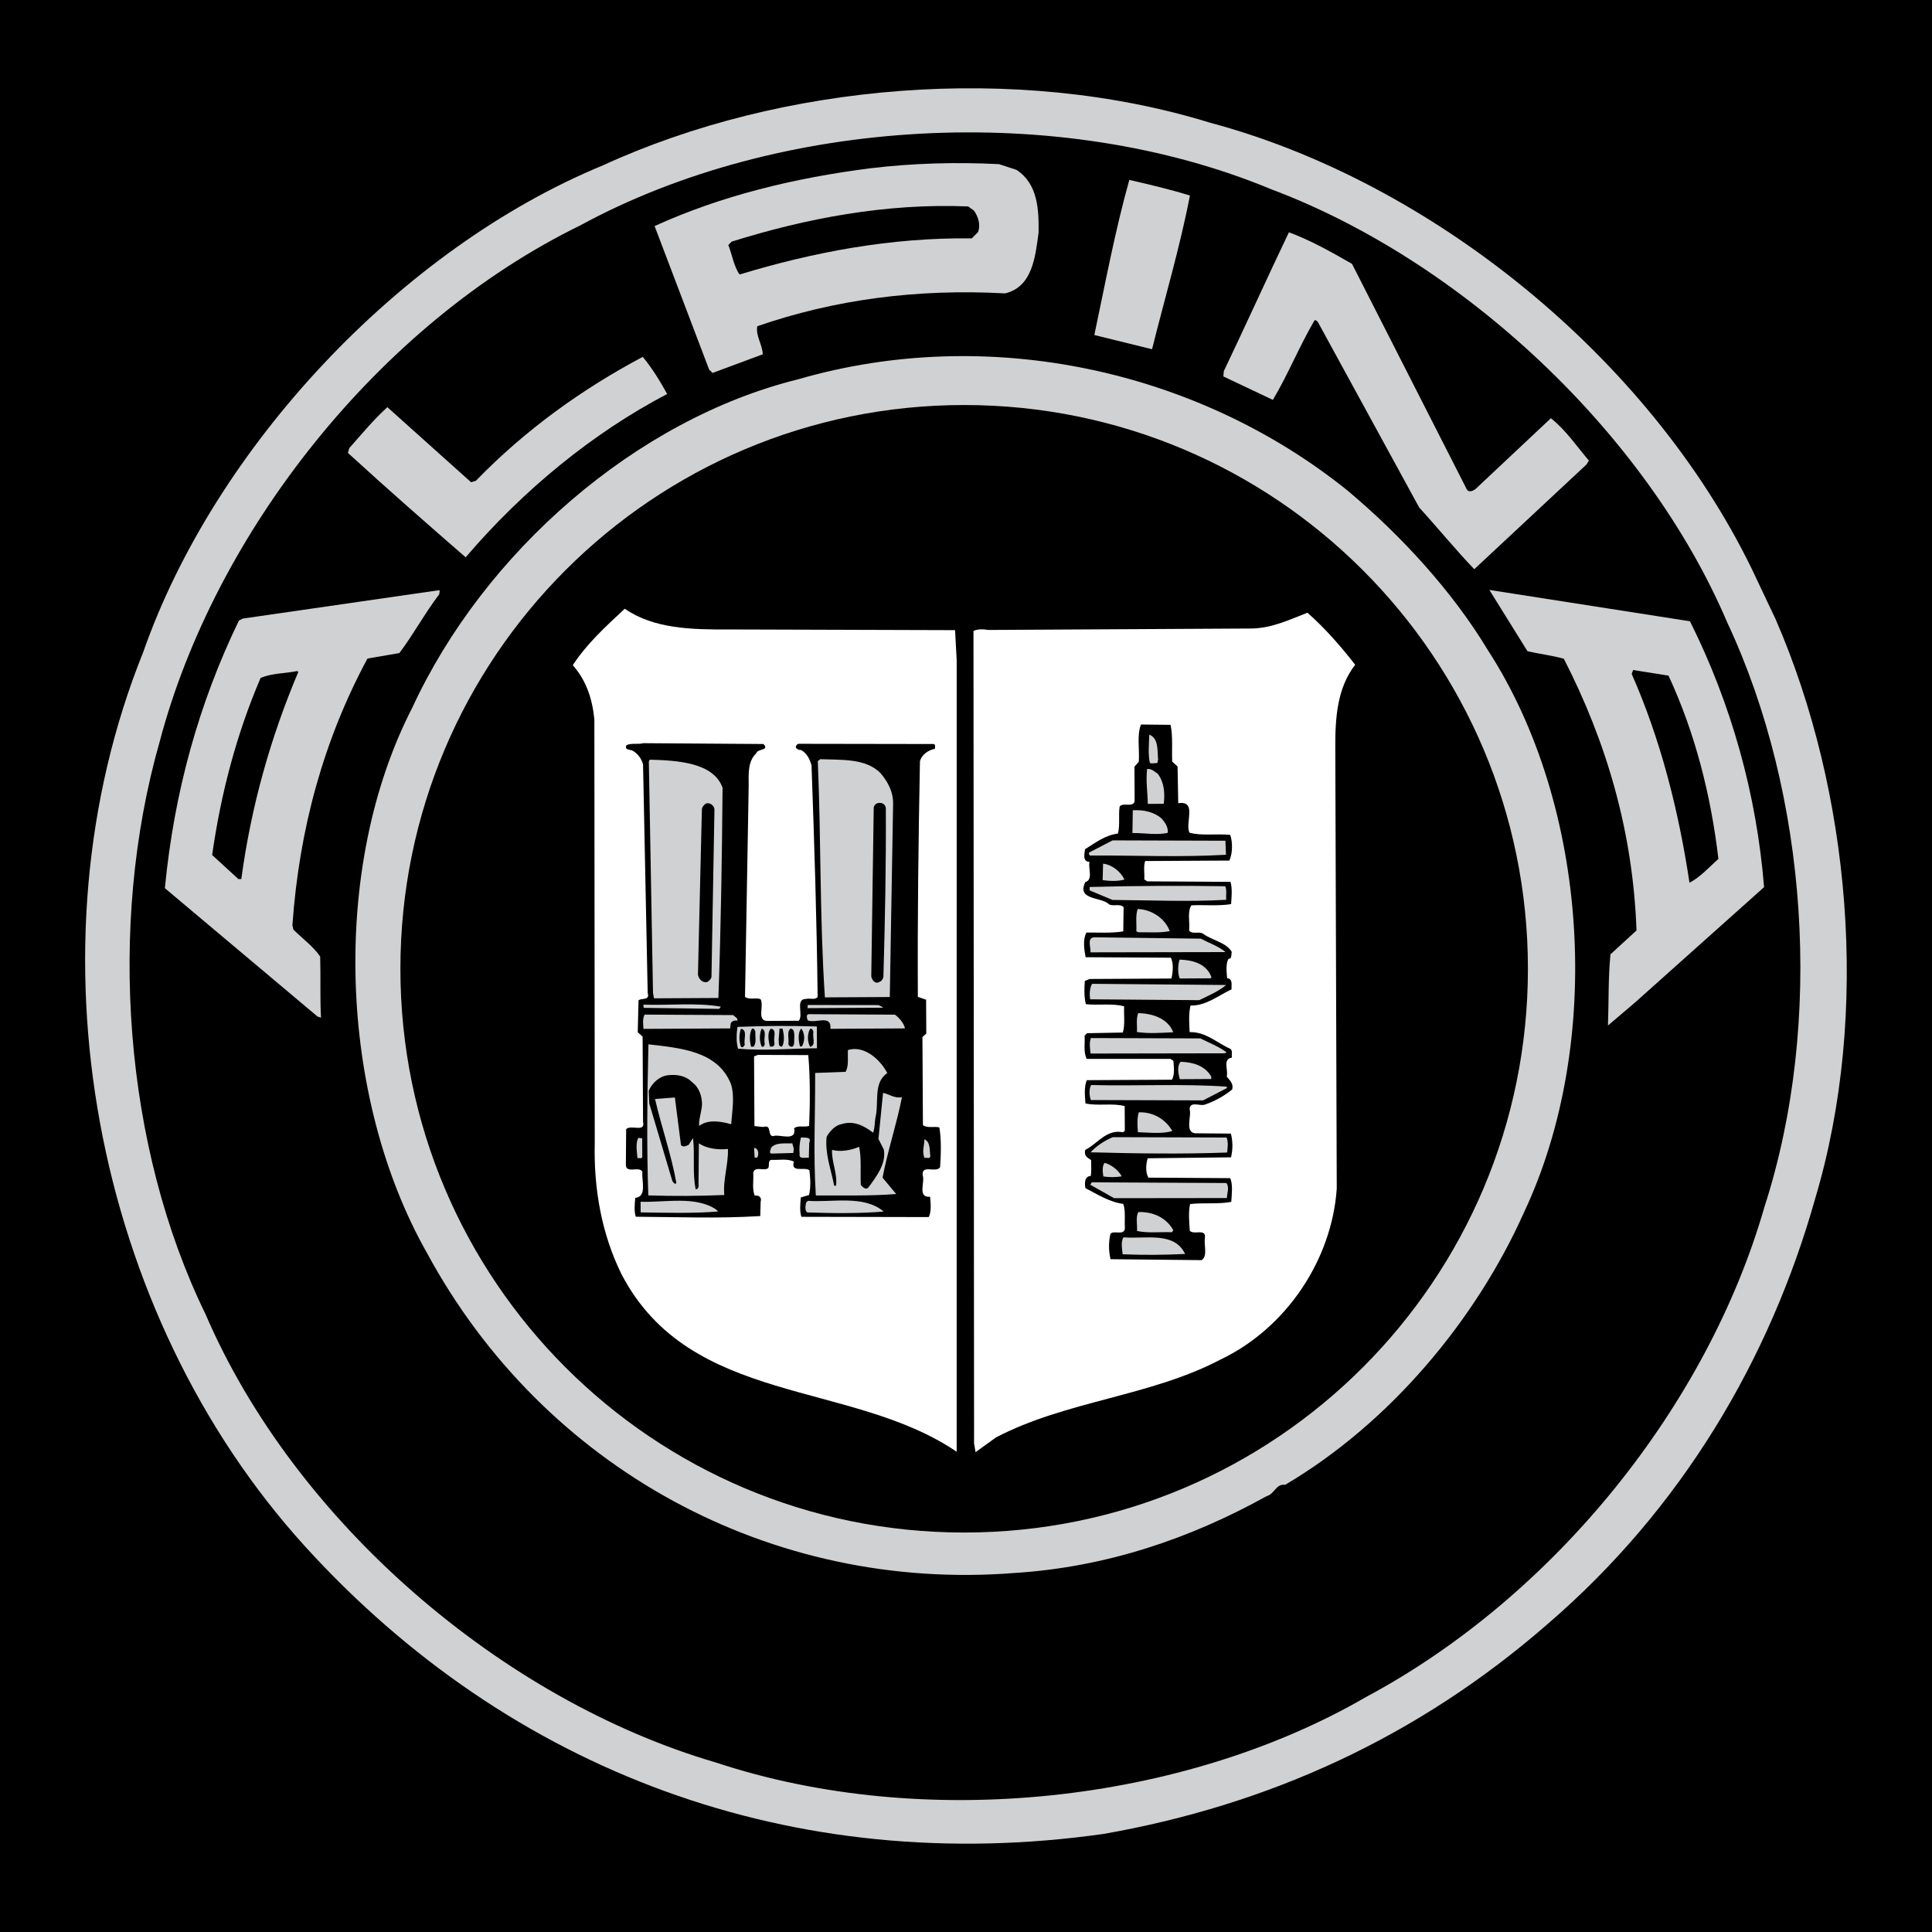
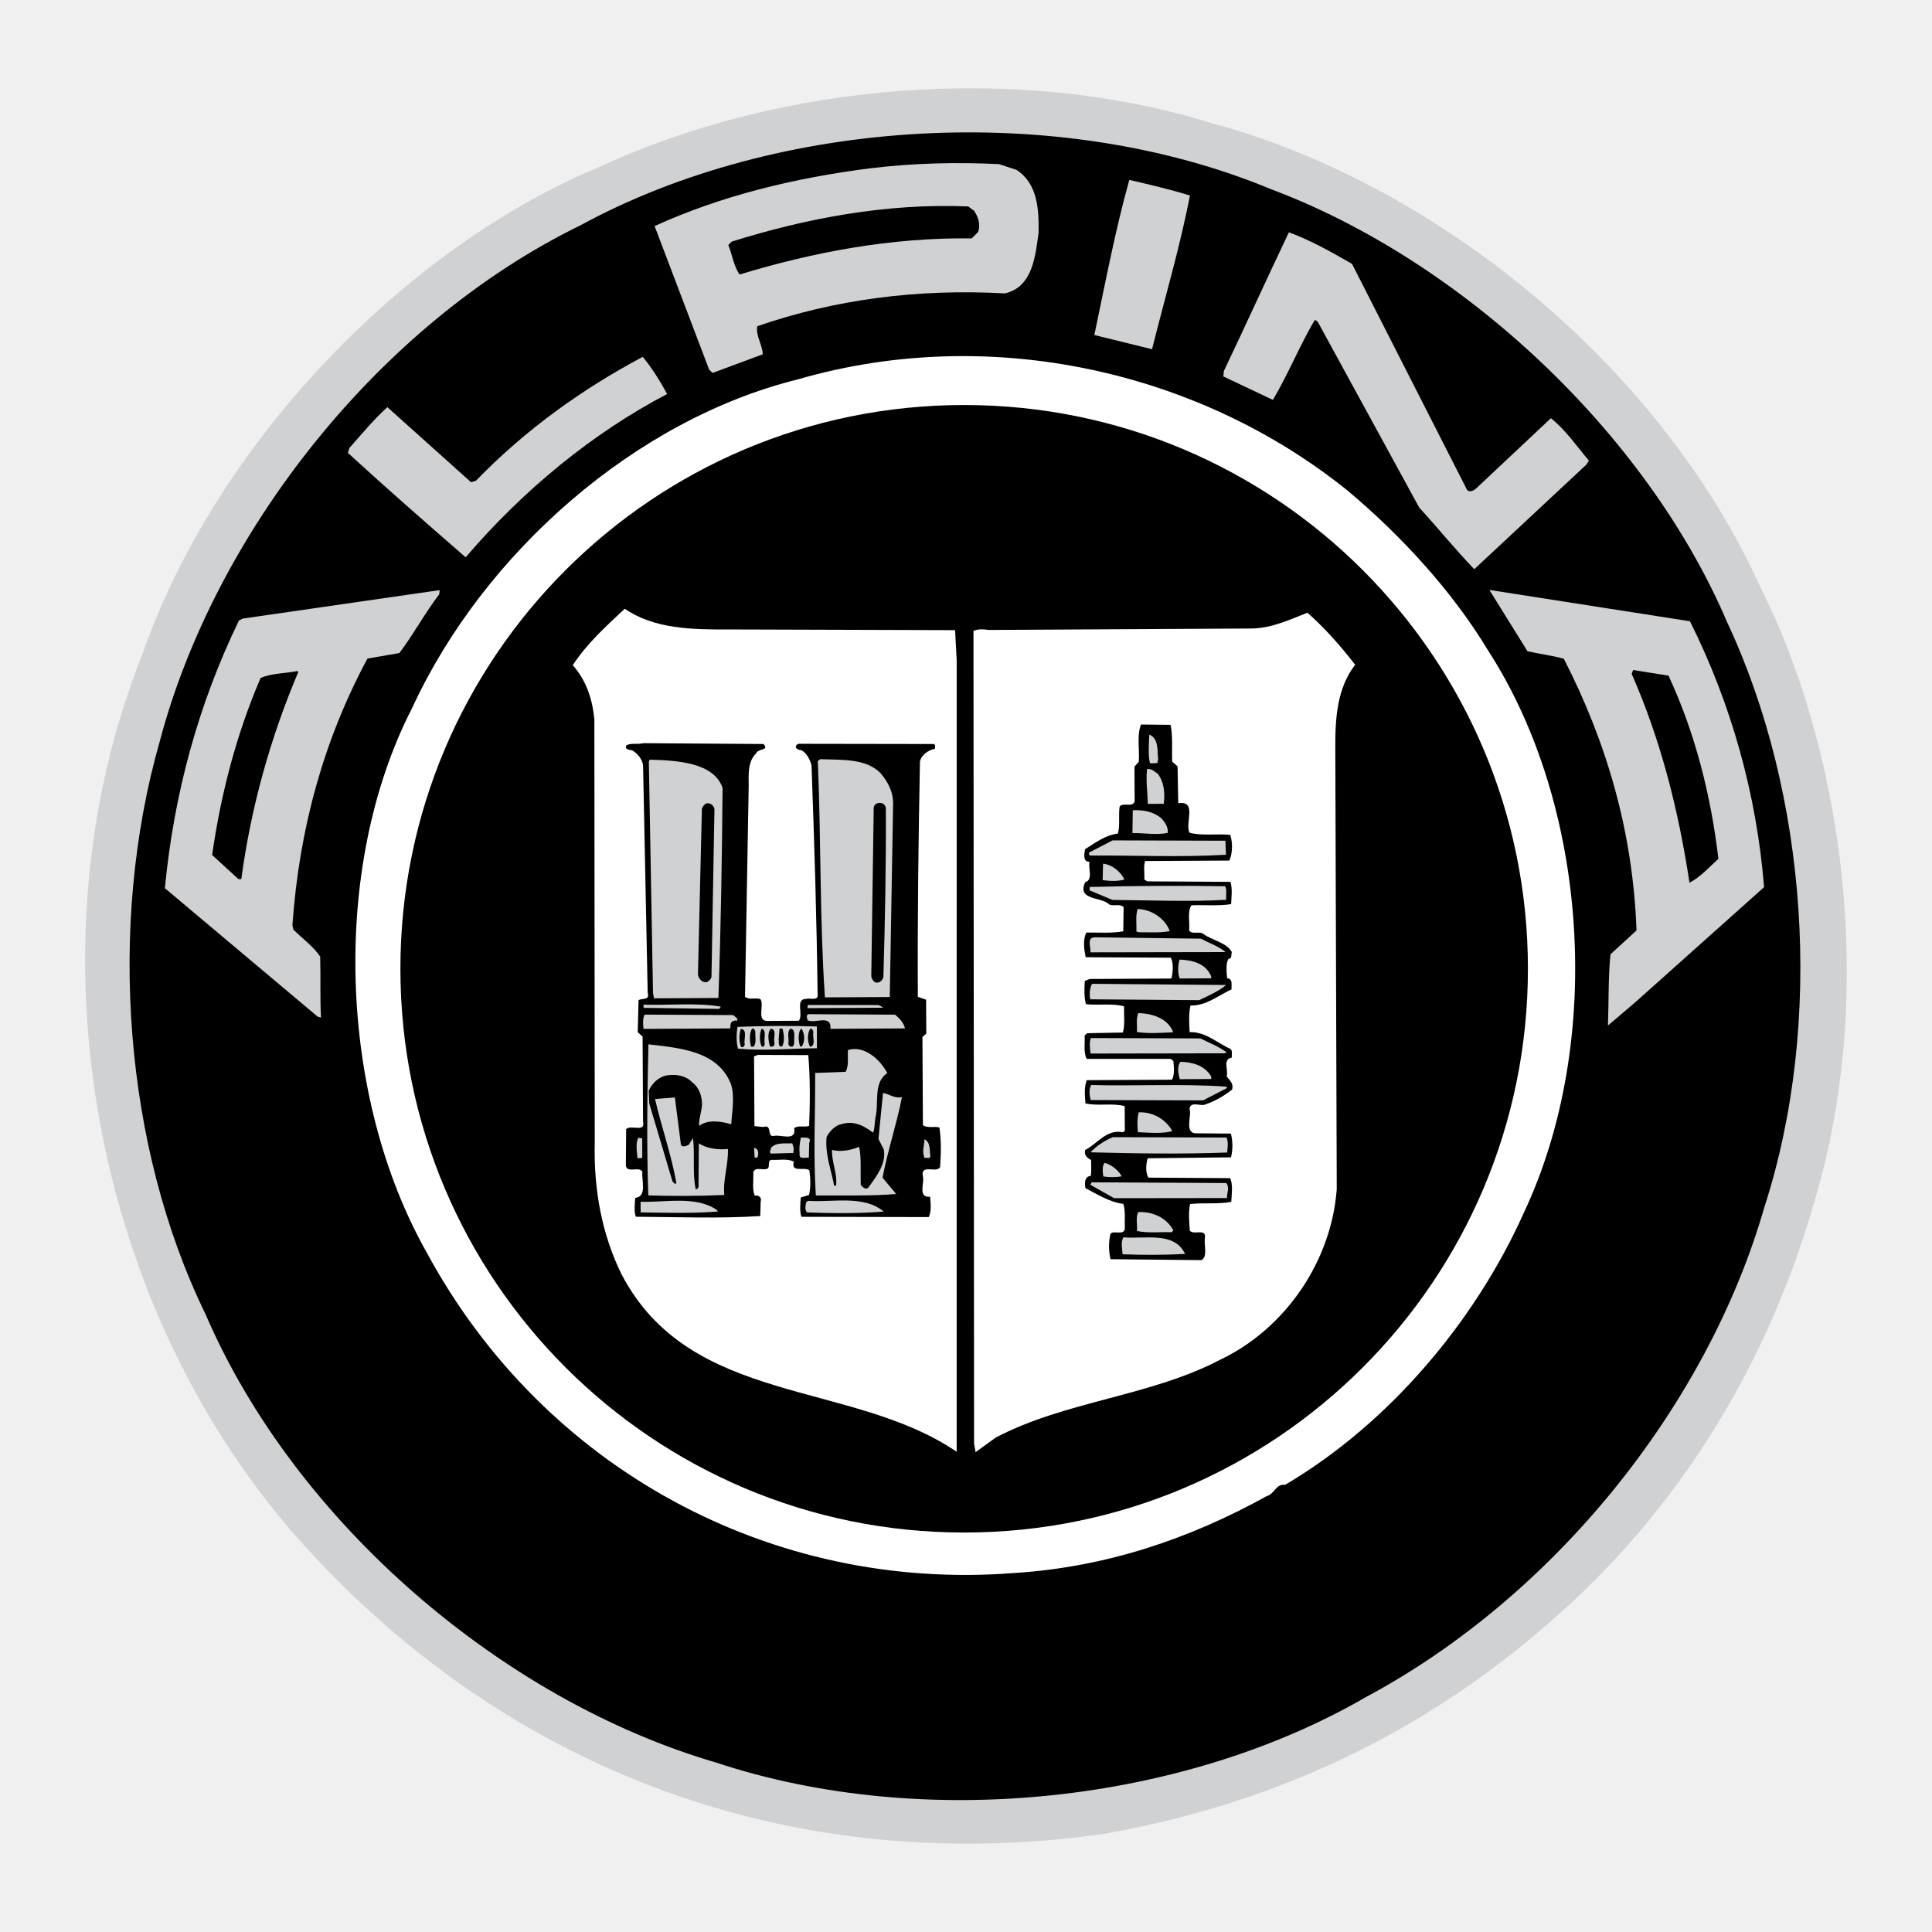
<svg xmlns="http://www.w3.org/2000/svg" width="2500" height="2500" viewBox="0 0 192.756 192.756">
  <g fill-rule="evenodd" clip-rule="evenodd">
-     <path d="M0 0h192.756v192.756H0V0z" />
    <path d="M177.158 61.792c7.438 17.108 9.49 39.22 3.941 57.8-4.502 15.965-13.26 30.892-26.721 42.462-12.885 11.229-27.773 18.025-44.279 20.918-30.891 4.372-59.159-6.147-79.667-28.69C9.34 131.066 2.377 94.634 14.292 65.054c7.134-20.375 25.67-40.234 45.864-48.557 17.78-8.165 41.245-10.226 60.6-4.246 21.963 5.87 43.699 23.333 54.008 44.483l2.394 5.058z" fill="#d0d1d3" />
    <path d="M172.33 62.109c8.016 17.104 9.688 39.847 3.701 58.333-5.688 19.788-20.943 38.808-39.729 48.862-18.248 10.582-44.077 13.429-64.885 6.539-21.241-6.211-41.964-23.922-50.918-44.74-8.11-16.621-9.825-38.688-4.565-57.121 5.49-20.801 21.847-41.663 41.937-51.483 19.794-10.784 47.754-12.435 68.959-3.615 19.024 7.141 37.426 24.285 45.5 43.225z" />
-     <path d="M148.434 64.849c10.086 15.547 11.615 39.16 3.594 56.159-4.771 10.653-13.314 20.941-23.811 27.134-.918-.14-1.057.924-1.83 1.121-7.656 4.244-15.998 7.092-25.172 7.674-24.288 1.921-47.011-10.465-58.625-31.945-8.78-15.507-9.679-38.398-1.458-54.384 7.161-15.497 22.304-28.768 38.513-32.769 19.049-5.515 39.895-.896 54.792 11.099 5.385 4.51 10.487 10.085 13.997 15.911z" fill="#d0d1d3" />
+     <path d="M148.434 64.849c10.086 15.547 11.615 39.16 3.594 56.159-4.771 10.653-13.314 20.941-23.811 27.134-.918-.14-1.057.924-1.83 1.121-7.656 4.244-15.998 7.092-25.172 7.674-24.288 1.921-47.011-10.465-58.625-31.945-8.78-15.507-9.679-38.398-1.458-54.384 7.161-15.497 22.304-28.768 38.513-32.769 19.049-5.515 39.895-.896 54.792 11.099 5.385 4.51 10.487 10.085 13.997 15.911z" fill="#ffffff" />
    <path d="M96.195 152.901c31.062 0 56.246-25.183 56.246-56.246 0-31.063-25.184-56.246-56.246-56.246-31.063 0-56.247 25.183-56.247 56.246.001 31.064 25.184 56.246 56.247 56.246z" />
    <path d="M101.412 16.947c2.133 1.389 2.242 3.949 2.207 6.268-.324 2.369-.598 5.414-3.348 6.056-8.842-.482-17.048.625-24.714 3.276-.188.919.493 1.785.547 2.799l-5.014 1.863-.34-.336-5.44-14.318c6.65-3.032 13.982-4.811 21.561-5.77 4.2-.506 8.546-.626 12.799-.409l1.742.571zM118.719 19.509c-.986 5.125-2.504 10.206-3.779 15.333l-5.758-1.417c1.084-5.126 2.068-10.397 3.49-15.477 2.031.471 4.062.944 6.047 1.561z" fill="#d0d1d3" />
    <path d="M97.184 21.027c.389.578.684 1.349.396 2.124l-.624.631c-8.116-.101-15.885 1.392-23.167 3.605-.584-.818-.735-1.977-1.127-2.94l.336-.34c7.378-2.311 15.388-3.852 23.602-3.511l.584.431z" />
    <path d="M134.891 26.327l11.426 22.448c.195.433.678.189.918-.005l7.498-7.045c1.504 1.2 2.525 2.74 3.791 4.23l-.24.388-11.197 10.447c-1.846-1.922-3.646-4.134-5.492-6.153l-10.102-18.494c-.098-.096-.193-.24-.338-.191-1.533 2.617-2.629 5.376-4.16 7.945l-4.939-2.339.045-.532c2.197-4.601 4.297-9.25 6.494-13.851 2.176.808 4.212 1.956 6.296 3.152zM66.561 39.31c-7.369 3.857-14.342 9.546-20.102 16.293-4.029-3.504-7.814-6.816-11.747-10.417l.142-.484c1.248-1.407 2.448-2.863 3.794-4.078l8.35 7.489.482-.147c4.995-5.148 10.673-9.188 16.646-12.361.923 1.105 1.752 2.453 2.435 3.705z" fill="#d0d1d3" />
    <path d="M62.459 57.544c1.75 2.116 4.074 3.117 6.875 2.86l55.889-.065c1.834-.348 3.715-.745 4.961-2.491 3.154 2.398 5.877 5.475 8.164 8.602-.336.582-1.154.972-1.488 1.65-.863 1.357-1.191 2.953-1.279 4.645l.111 46.518c-.785 6.573-3.893 12.773-9.764 16.719-7.938 5.937-18.764 5.03-26.799 10.533-.963.729-1.924 1.749-2.546 2.719-6.756-7.644-17.618-6.425-25.903-10.92-9.151-3.814-13.792-13.256-13.651-22.821l-.047-43.765c-.397-1.93-1.134-4.052-3.023-5.056l.046-.387c2.397-3.25 5.087-6.018 8.212-8.74l.242-.001z" />
    <path d="M43.823 59.289c-1.439 1.892-2.586 4.024-3.978 5.867l-3.185.549c-4.352 8.091-6.814 16.993-7.486 26.609l.099.434c.972.961 1.99 1.68 2.672 2.69.06 2.028-.025 4.155.082 6.086l-.338-.096L16.45 88.615c.914-9.521 3.377-18.423 7.389-26.705l.386-.195 19.451-2.812.193-.001-.046.387zM168.609 61.984a72.377 72.377 0 0 1 7.393 26.527l-12.834 11.471-2.742 2.334c.084-2.223.021-4.879.252-7.103l2.596-2.381c-.346-9.852-3.002-18.822-7.25-27.108-1.162-.332-2.418-.47-3.627-.753l-3.803-6.113 20.015 3.126z" fill="#d0d1d3" />
    <path d="M72.777 62.801l22.511.069.161 2.994-.001 78.979c-10.57-7.188-26.545-4.54-33.428-17.689-1.954-3.95-2.8-8.438-2.681-13.173L59.3 71.763c-.204-2.027-.794-3.86-2.155-5.398 1.438-2.182 3.216-3.786 5.187-5.632 2.909 2.013 6.677 2.088 10.445 2.068z" fill="#ffffff" />
    <path d="M130.443 61.132c1.699 1.488 3.305 3.314 4.764 5.19-1.775 2.28-2 5.228-1.984 8.271l.145 44.005c-.492 7.104-5.043 13.939-11.643 17.067-6.984 3.661-15.387 4.094-22.371 7.755l-2.021 1.461-.15-.869-.059-81.056c.338-.195.965-.199 1.498-.105l26.324-.145c2.029-.058 3.714-.889 5.497-1.574z" fill="#ffffff" />
    <path d="M29.76 67.046c-2.766 6.537-4.709 13.407-5.684 20.658l-.29.001-2.621-2.401c.883-6.188 2.445-12.09 4.83-17.658 1.108-.489 2.461-.448 3.667-.696l.098.096zM166.467 67.407c2.639 5.685 4.219 11.86 4.979 18.28-.865.778-1.826 1.846-2.885 2.383-1.104-7.288-2.881-14.283-5.768-20.836l.145-.387 3.529.56zM116.787 72.317c.248 1.158.109 2.415.164 3.67l.535.479.068 3.671c1.93-.3.639 2.025 1.127 2.941 1.16.332 2.705.082 4.059.219.246.723.252 1.786-.082 2.561l-8.404.046c-.191.532-.043 1.208-.088 1.836l.291.192 8.309.051c.197.675.105 1.497.061 2.222-1.254.2-2.656.062-3.959.118-.432.63-.137 1.691-.229 2.513.293.433 1.014.042 1.402.331.922.671 2.324.856 2.859 1.819-.094.242.053.676-.334.678-.287.485-.186 1.354-.135 1.933.533.045.439.577.439.867l.002.241c-1.35.636-2.551 1.656-4.098 1.617-.188.822-.135 1.787-.082 2.656 1.594-.057 2.76 1.097 4.068 1.669.242.192.1.579.148.868-.965.15-.33 1.259-.52 1.888.242.337.727.672.537 1.301a8.935 8.935 0 0 1-2.744 1.513c-.482.147-1.451-.379-1.496.443.246.675-.613 2.515.787 2.41l3.334.03a4.91 4.91 0 0 1 .012 2.367l-8.309.094c-.189.581-.232 1.402.061 1.932l8.164.052c.293.627.152 1.642.109 2.366-1.303.249-2.754.063-4.105.216-.189.822-.086 1.836-.033 2.657.389.481 1.689-.299 1.502.765-.094.726.299 1.785-.326 2.176l-9.082-.095a5.522 5.522 0 0 1-.014-2.512c.287-.437 1.4.233 1.445-.588-.053-.821.088-1.691-.158-2.415-1.402-.186-2.566-.951-3.777-1.573-.098-.434-.104-1.206.525-1.21.094-.484.043-1.063.039-1.595-.387-.239-.727-.431-.584-1.011 1.252-.635 2.113-2.089 3.758-1.76l.191-.146-.014-2.463c-1.209-.332-2.656.015-3.914-.269-.053-.725-.154-1.642.133-2.319l8.502-.047c.287-.533.186-1.305.135-1.885l-.291-.191-8.357-.002c-.342-.675-.154-1.546-.207-2.318l.242-.242 3.574-.068c.236-.822.086-1.739.129-2.609-1.111-.332-2.607-.082-3.816-.221-.197-.723-.154-1.593-.109-2.317l.482-.196 8.162-.045c.143-.629.234-1.499-.059-2.077l-8.502-.049c-.15-.772-.301-1.786.082-2.464 1.209-.007 2.514.083 3.672-.117l.035-2.416c-.389-.384-1.064-.042-1.451-.282-.777-.769-3.238-.369-2.379-2.209.818-.246.281-1.354.424-2.031-.725.004-.488-.867-.443-1.254 1.012-.633 2.021-1.412 3.277-1.563.236-.822.037-1.836.178-2.706.385-.437 1.258.138 1.494-.491l-.018-3.478.432-.485c.09-1.256-.209-2.656.221-3.721l2.949.032z" />
    <path d="M115.551 75.85c-.098.049-.049.146-.047.242-.242.098-.531.051-.773.052-.197-.772-.107-1.931-.064-2.85.968.382.782 1.639.884 2.556z" fill="#d0d1d3" />
    <path d="M76.172 74.23c.632.673-.577.438-.72.922-.865.826-.761 2.081-.755 3.24l-.367 21.063c.437.336 1.063.043 1.547.232.39.627-.423 2.177.688 2.17l3.14-.017c.479-.631-.398-2.172.713-2.178.386-.099.918.14 1.158-.199-.091-7.777-.326-15.263-.61-23.087-.147-.579-.441-1.205-1.023-1.54-.193.001-.386-.046-.533-.239-.049-.193.143-.387.288-.388l13.477.022c.194.096.099.29.1.483-.627.1-1.35.587-1.491 1.264-.15 7.778-.253 15.459-.209 23.478l.823.285.018 3.381-.384.341.048 8.791c.437.336 1.16.091 1.644.232.2 1.255.16 2.656.07 3.961-.383.63-1.886-.328-1.734.831.245.675-.567 2.225.736 2.121.052.628.153 1.448-.134 2.029l-12.705-.026c-.197-.579-.104-1.353-.059-1.932l.82-.246c.189-.774.136-1.692.035-2.464-.485-.384-1.882.3-1.55-.861-.629-.335-1.498-.137-2.271-.181-.337.099-.142.58-.285.823-.433.34-1.306-.234-1.495.442.052.772-.136 1.691.157 2.317.386-.098.726.189.583.577l-.041 1.449c-4.298.265-8.115.093-12.414.068-.196-.53-.104-1.304-.059-1.884 1.208-.104.619-1.742.711-2.612-.342-.578-1.545.202-1.646-.619l.028-3.623c.48-.485 1.934.376 1.687-.733l-.046-8.502-.485-.432.079-3.189c.288-.242 1.159.043.914-.729l-.463-22.798a2.226 2.226 0 0 0-1.07-1.395c-.242-.096-.822-.044-.583-.529.481-.244 1.159-.054 1.689-.202l11.979.083z" />
    <path d="M72.091 78.601c-.059 6.956-.165 14.01-.417 20.967l-6.424.035-.099-.531-.417-23.087.095-.193c2.684.078 6.368.259 7.262 2.809zM87.83 77.113c.778.913 1.315 1.925 1.274 3.181l-.33 19.179-6.473.035c-.526-7.822-.377-15.842-.709-23.569l.24-.195c2.126.086 4.511-.101 5.998 1.369zM115.51 77.203c.633.818.734 1.928.596 2.992l-1.594.009c-.006-1.159-.205-2.221-.068-3.478.435-.051.726.237 1.066.477z" fill="#d0d1d3" />
    <path d="M71.281 80.73l-.295 16.667c.001.241-.19.436-.431.582-.482.099-.823-.285-.921-.72l.392-16.474c-.001-.242.19-.484.431-.63.434-.099.774.238.824.575zM88.38 80.637c.03 5.506-.082 11.449-.245 16.859-.095.29-.239.437-.528.534-.386.1-.63-.334-.68-.624l.245-16.86c.142-.629 1.157-.586 1.208.091z" />
    <path d="M115.871 81.645c.391.433.682.866.637 1.446-1.061.248-2.27.013-3.525.02l.035-2.271c1.013-.055 2.078.133 2.853.805zM122.316 85.28c-4.637.267-9.08.05-13.574.075-.096-.096-.098-.193-.098-.289l2.361-1.221 11.254.035.057 1.4zM112.186 87.751c-.674.197-1.496.153-2.174.06l.041-1.643c.869.093 1.742.765 2.133 1.583zM122.238 88.421c.193.385.053.917.104 1.352-3.719.213-7.584.042-11.352.014l-2.275-.954-.002-.338c4.394-.121 9.418-.148 13.525-.074zM116.707 92.896c-.918.198-2.125.108-3.139.114l-.195-.096c.045-.724-.105-1.545.133-2.223 1.353.041 2.711.903 3.201 2.205zM119.803 93.651c.822.43 1.791.763 2.471 1.339l-13.477.025c.045-.531-.395-1.495.426-1.5l10.58.136zM120.838 97.413v.193l-3.139.018c-.197-.482-.201-1.304-.012-1.884 1.258.041 2.612.371 3.151 1.673zM122.34 98.274c-.77.632-1.781 1.072-2.697 1.513l-10.869-.086c-.1-.482-.055-1.158.186-1.546l13.38.119zM71.92 100.436l-.167.22-7.536-.104-.026-.315c2.608.081 5.312-.223 7.729.199zM87.644 100.277c.12.071.314.118.459.263l-7.535.041.023-.312 7.053.008zM73.158 101.275c.121.167.46.262.413.552-.29-.047-.628.052-.675.342l-.046.436-8.646.047c-.051-.482-.103-1.062.114-1.425l8.84.048zM89.292 101.234c.412.312.897.84.997 1.37l-7.438.041c.137-1.498-1.549-.475-2.275-.857-.049-.192-.196-.578.118-.604l8.598.05zM117.053 102.989c-1.16.055-2.463.158-3.623-.028.045-.628-.104-1.304.135-1.885 1.4.041 2.949.515 3.488 1.913zM81.508 104.585c-2.535.014-5.285.273-7.874.043-.197-.675-.153-1.496-.06-2.173 2.608-.11 5.216-.125 7.922-.044l.012 2.174z" fill="#d0d1d3" />
    <path d="M74.309 104.238c-.096.146-.191.339-.386.195a2.823 2.823 0 0 1-.009-1.787c.724.093.247 1.062.395 1.592zM75.364 102.928c-.046.484.151 1.11-.185 1.499l-.242.002c-.148-.531-.201-1.304.087-1.788.193-.098.291.142.34.287zM76.288 104.083c.049.145-.094.435-.288.339-.245-.481-.249-1.303-.01-1.787.532.142.199.965.298 1.448zM77.253 103.933c.05.241.002.435-.19.483l-.242.002c-.148-.531-.297-1.399.087-1.788.629.094.247.868.345 1.303zM78.067 102.624c.148.53.249 1.303-.039 1.787-.435.051-.292-.433-.342-.675l.091-1.111.29-.001zM79.234 103.873c.001.193.002.387-.142.532a.312.312 0 0 1-.436-.287c.094-.484-.2-1.207.233-1.499.484.094.342.819.345 1.254zM80.009 104.4l-.193.001c-.148-.531-.25-1.399.135-1.788.341.482.393 1.206.058 1.787zM81.161 102.944c-.142.484.297 1.352-.33 1.5-.292-.481-.297-1.303-.01-1.787.193-.097.291.143.34.287z" />
    <path d="M119.76 103.603c.873.43 1.84.811 2.617 1.386l-.193.099-13.381.024c-.051-.482-.15-1.11.041-1.546l10.916.037zM72.929 108.159c.394 1.253.111 2.704.022 4.009-.968-.284-2.321-.519-3.187.162-.1-.482.234-1.402.278-2.127-.004-.772-.25-1.688-.978-2.217-.632-.673-1.55-.812-2.419-.711-.869.102-1.59.781-1.924 1.557l.055 1.255 2.313 7.765c.097.097.292.434.387.144-.499-2.8-1.48-5.547-2.124-8.346l1.98-.155.606 4.73c.194.288.532.094.773-.005l.431-.679c.203 1.69-.077 3.527.27 5.119.435-.051.239-.581.285-.919l.028-3.672c.776.527 1.888.666 2.901.564.057 1.545-.514 3.094-.361 4.591-2.511.11-5.12.124-7.584.041-.172-4.975-.104-10.144.014-15.071 3.142.369 6.912.639 8.234 3.965zM88.526 107.059c-1.444.974-.805 2.951-1.184 4.45-.094.484-.042 1.015-.233 1.499-.874-.672-1.939-1.245-3.145-.853-.627.101-1.204.731-1.491 1.265-.184 1.691.453 3.282.751 4.874l.193-.001c.138-1.256-.448-2.315-.406-3.571.823.236 1.933.037 2.704-.306.248 1.11.11 2.512.166 3.815.194.192.437.48.726.286.863-1.164 1.822-2.425 1.573-3.825l-.537-1.06.458-4.592c.58.094 1.114.574 1.886.425-.517 2.66-1.419 5.321-1.936 8.029l1.361 1.635c-2.704.208-5.167.125-8.018.141-.266-4.395-.043-7.777-.067-12.221l3.043-.113c.334-.63.185-1.402.229-2.175 1.593-.491 3.194.901 3.927 2.298z" fill="#d0d1d3" />
    <path d="M80.642 105.267c.206 2.27.172 4.975.087 7.052-.434.195-1.111-.091-1.496.25.25 1.399-1.446.539-2.121.784-.58-.045-.055-1.207-.971-.912l-.87-.092-.038-6.956.385-.146 5.024.02z" fill="#ffffff" />
    <path d="M120.844 107.412l.002.241-3.141.018c-.146-.53-.297-1.303.088-1.739 1.207.042 2.418.373 3.051 1.48zM122.396 108.418v.146l-2.361 1.221-11.207-.035c-.146-.434-.199-1.11.041-1.498 4.397.12 9.129-.148 13.527.166zM116.961 112.844c-.965.296-2.318.158-3.43.115-.051-.627-.104-1.352.086-1.98a3.643 3.643 0 0 1 3.344 1.865zM64.081 115.453c-.095.194-.338.05-.482.099-.052-.627-.202-1.496.085-2.029l.387.047.01 1.883zM80.738 114.009l-.04 1.498c-.338-.047-1.013.198-.919-.382a4.632 4.632 0 0 1 .136-1.643c.338.046 1.11-.102.823.527zM122.375 113.49c.195.434.102 1.062.057 1.497-4.539.17-9.129.099-13.623-.021.576-.631 1.395-1.167 2.215-1.51l11.351.034zM92.822 115.344c-.046.338-.386.099-.579.196-.294-.675-.007-1.256-.011-1.884.631.334.49 1.06.59 1.688zM79.196 114.598l-.046.435-2.222.061c-.242-.144-.002-.387-.003-.58.528-.582 1.398-.394 2.123-.446l.148.53zM75.578 115.438c-.048.097-.193.049-.29.05l-.053-.966c.434.046.486.578.343.916zM111.914 117.364c-.578.1-1.256.104-1.836.01-.051-.386-.15-1.062.139-1.354.676.19 1.355.718 1.697 1.344zM122.352 118.031c.34.433.055 1.015.057 1.497l-11.256.014-2.373-1.34.143-.242 13.429.071zM71.646 120.87c-2.462.207-5.216.125-7.729.091l-.006-1.062c2.464.083 5.503-.61 7.541.779l.194.192zM88.167 120.876c-2.414.206-5.119.173-7.632.09-.291-.24-.149-.724-.102-1.014l.192-.146c2.417.18 5.552-.61 7.542 1.07zM117.064 122.746l-.145.194c-1.16-.043-2.414.109-3.479-.126.045-.628-.152-1.4.135-1.885 1.45-.056 2.806.564 3.489 1.817zM118.236 125.106a67.124 67.124 0 0 1-6.23.034c-.053-.531-.201-1.255.086-1.691 2.222.182 5.068-.607 6.144 1.657z" fill="#d0d1d3" />
  </g>
</svg>
